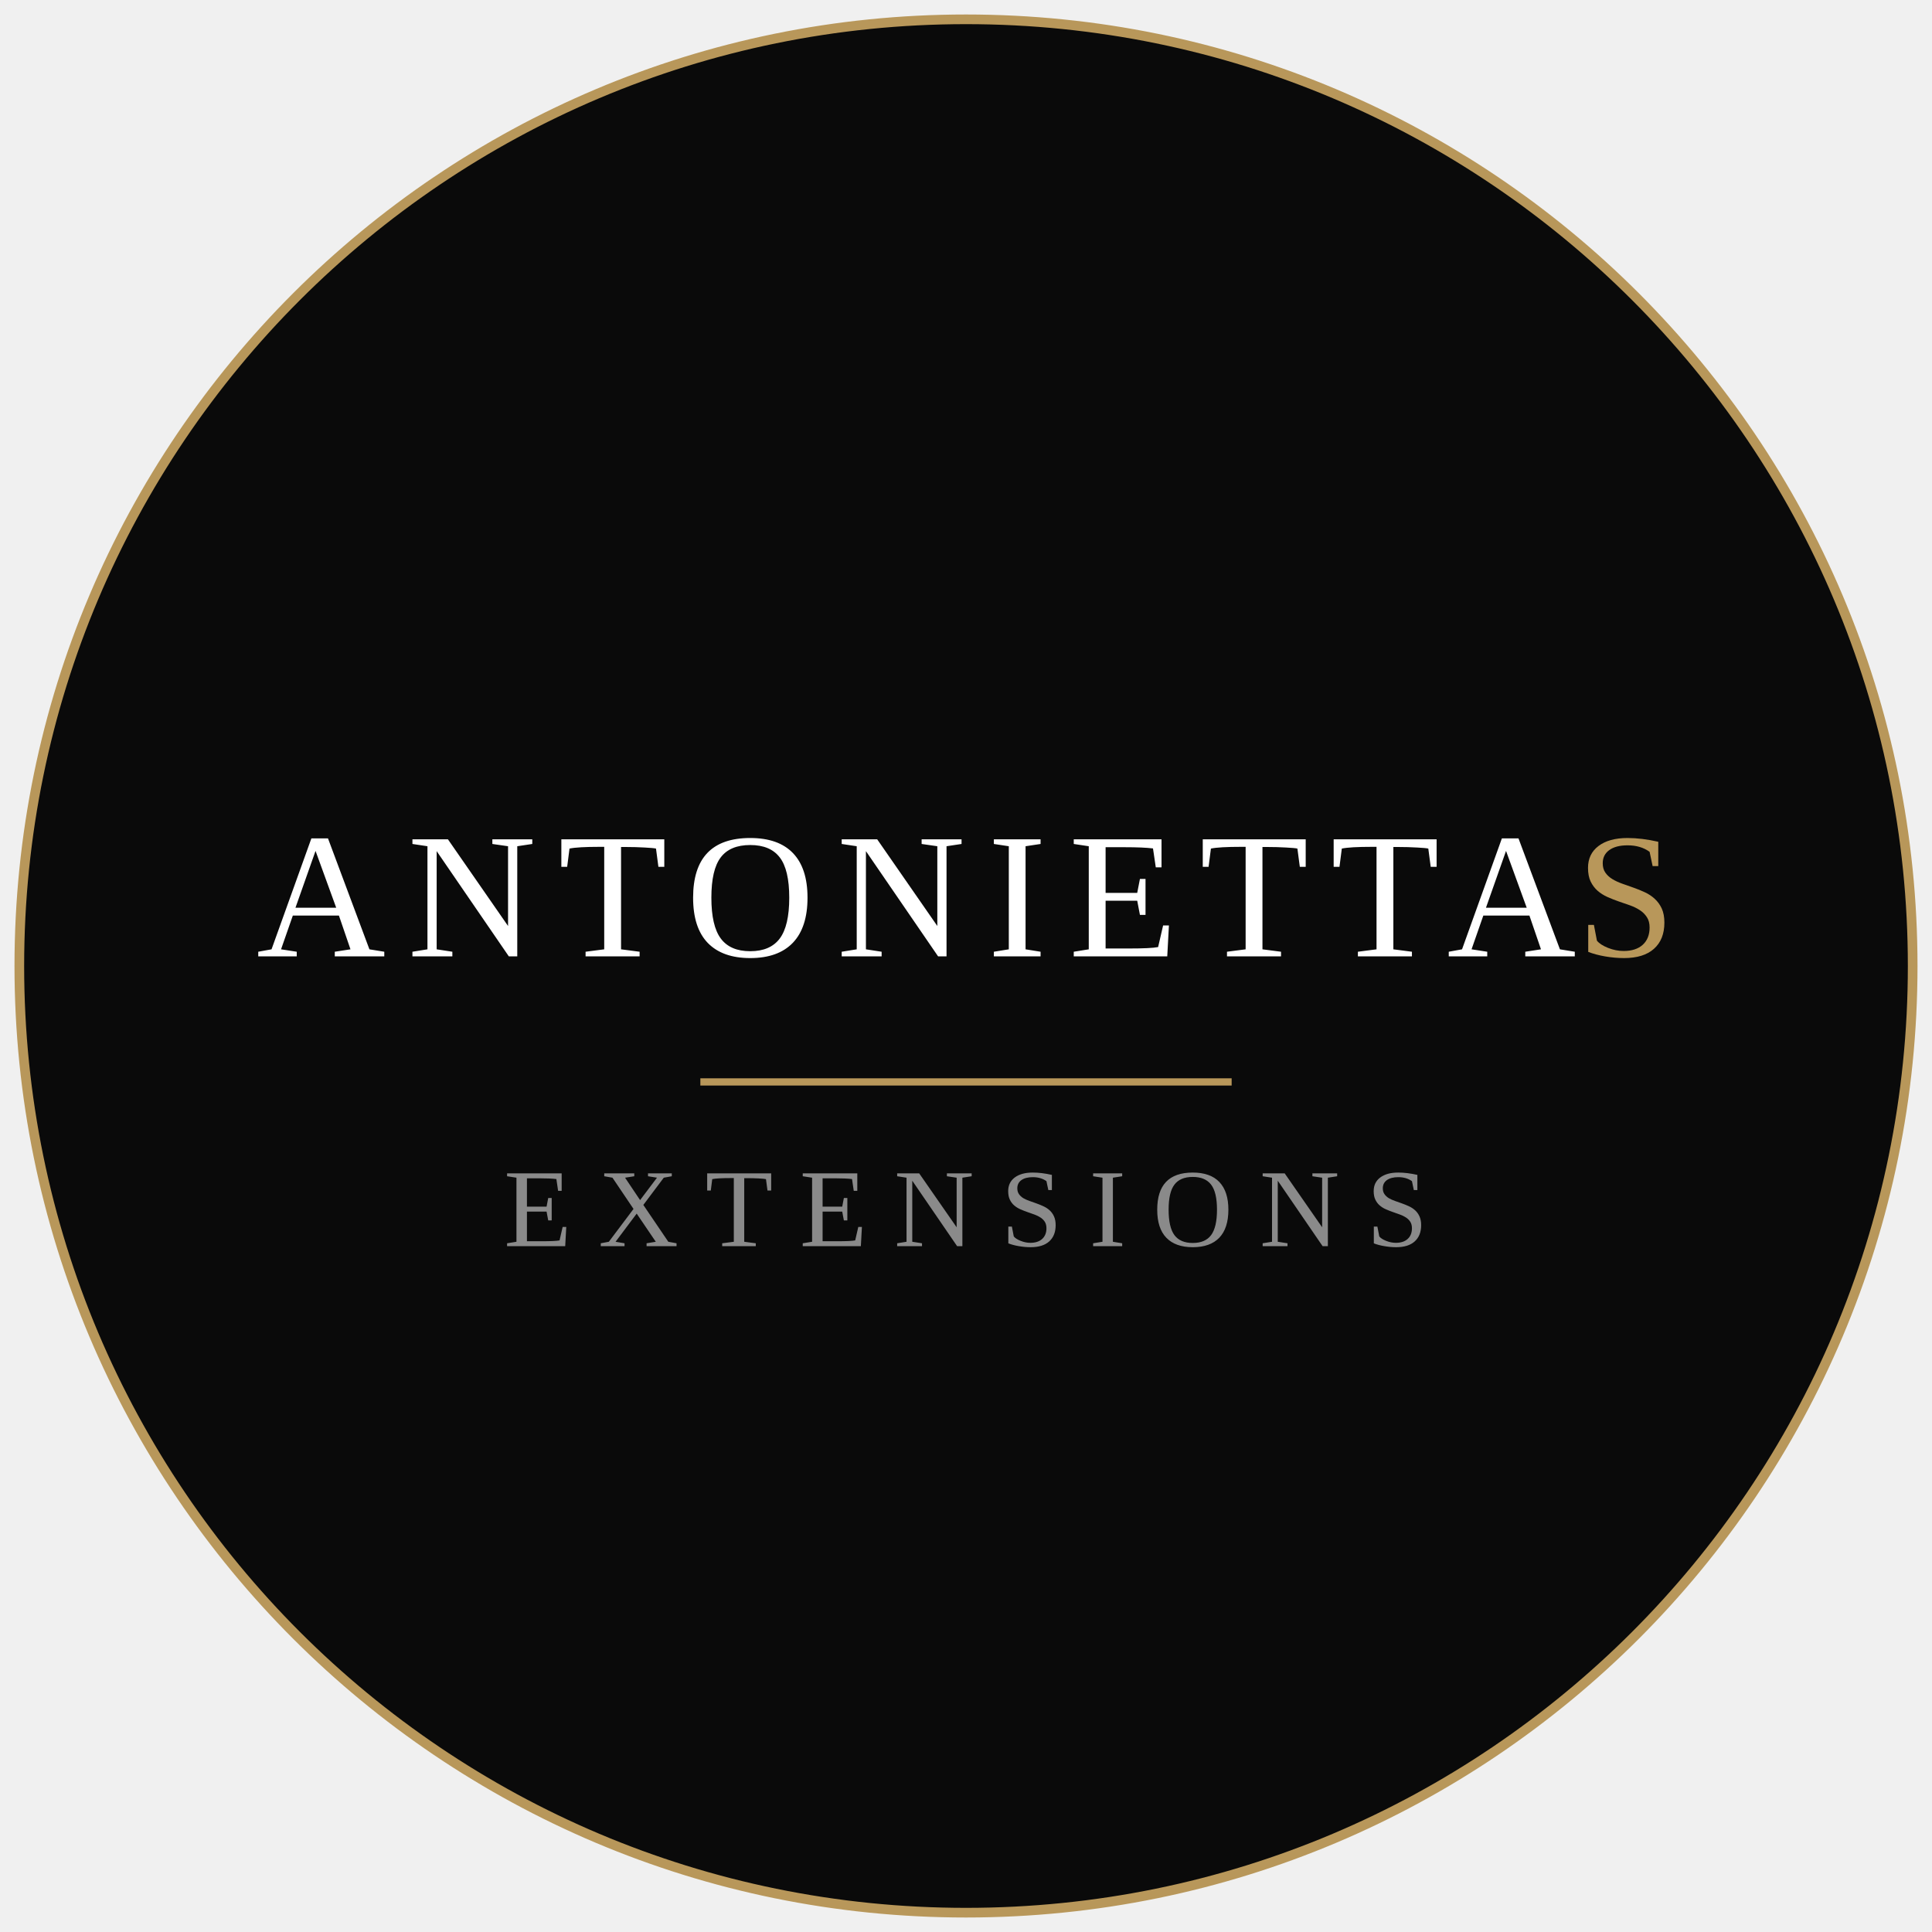
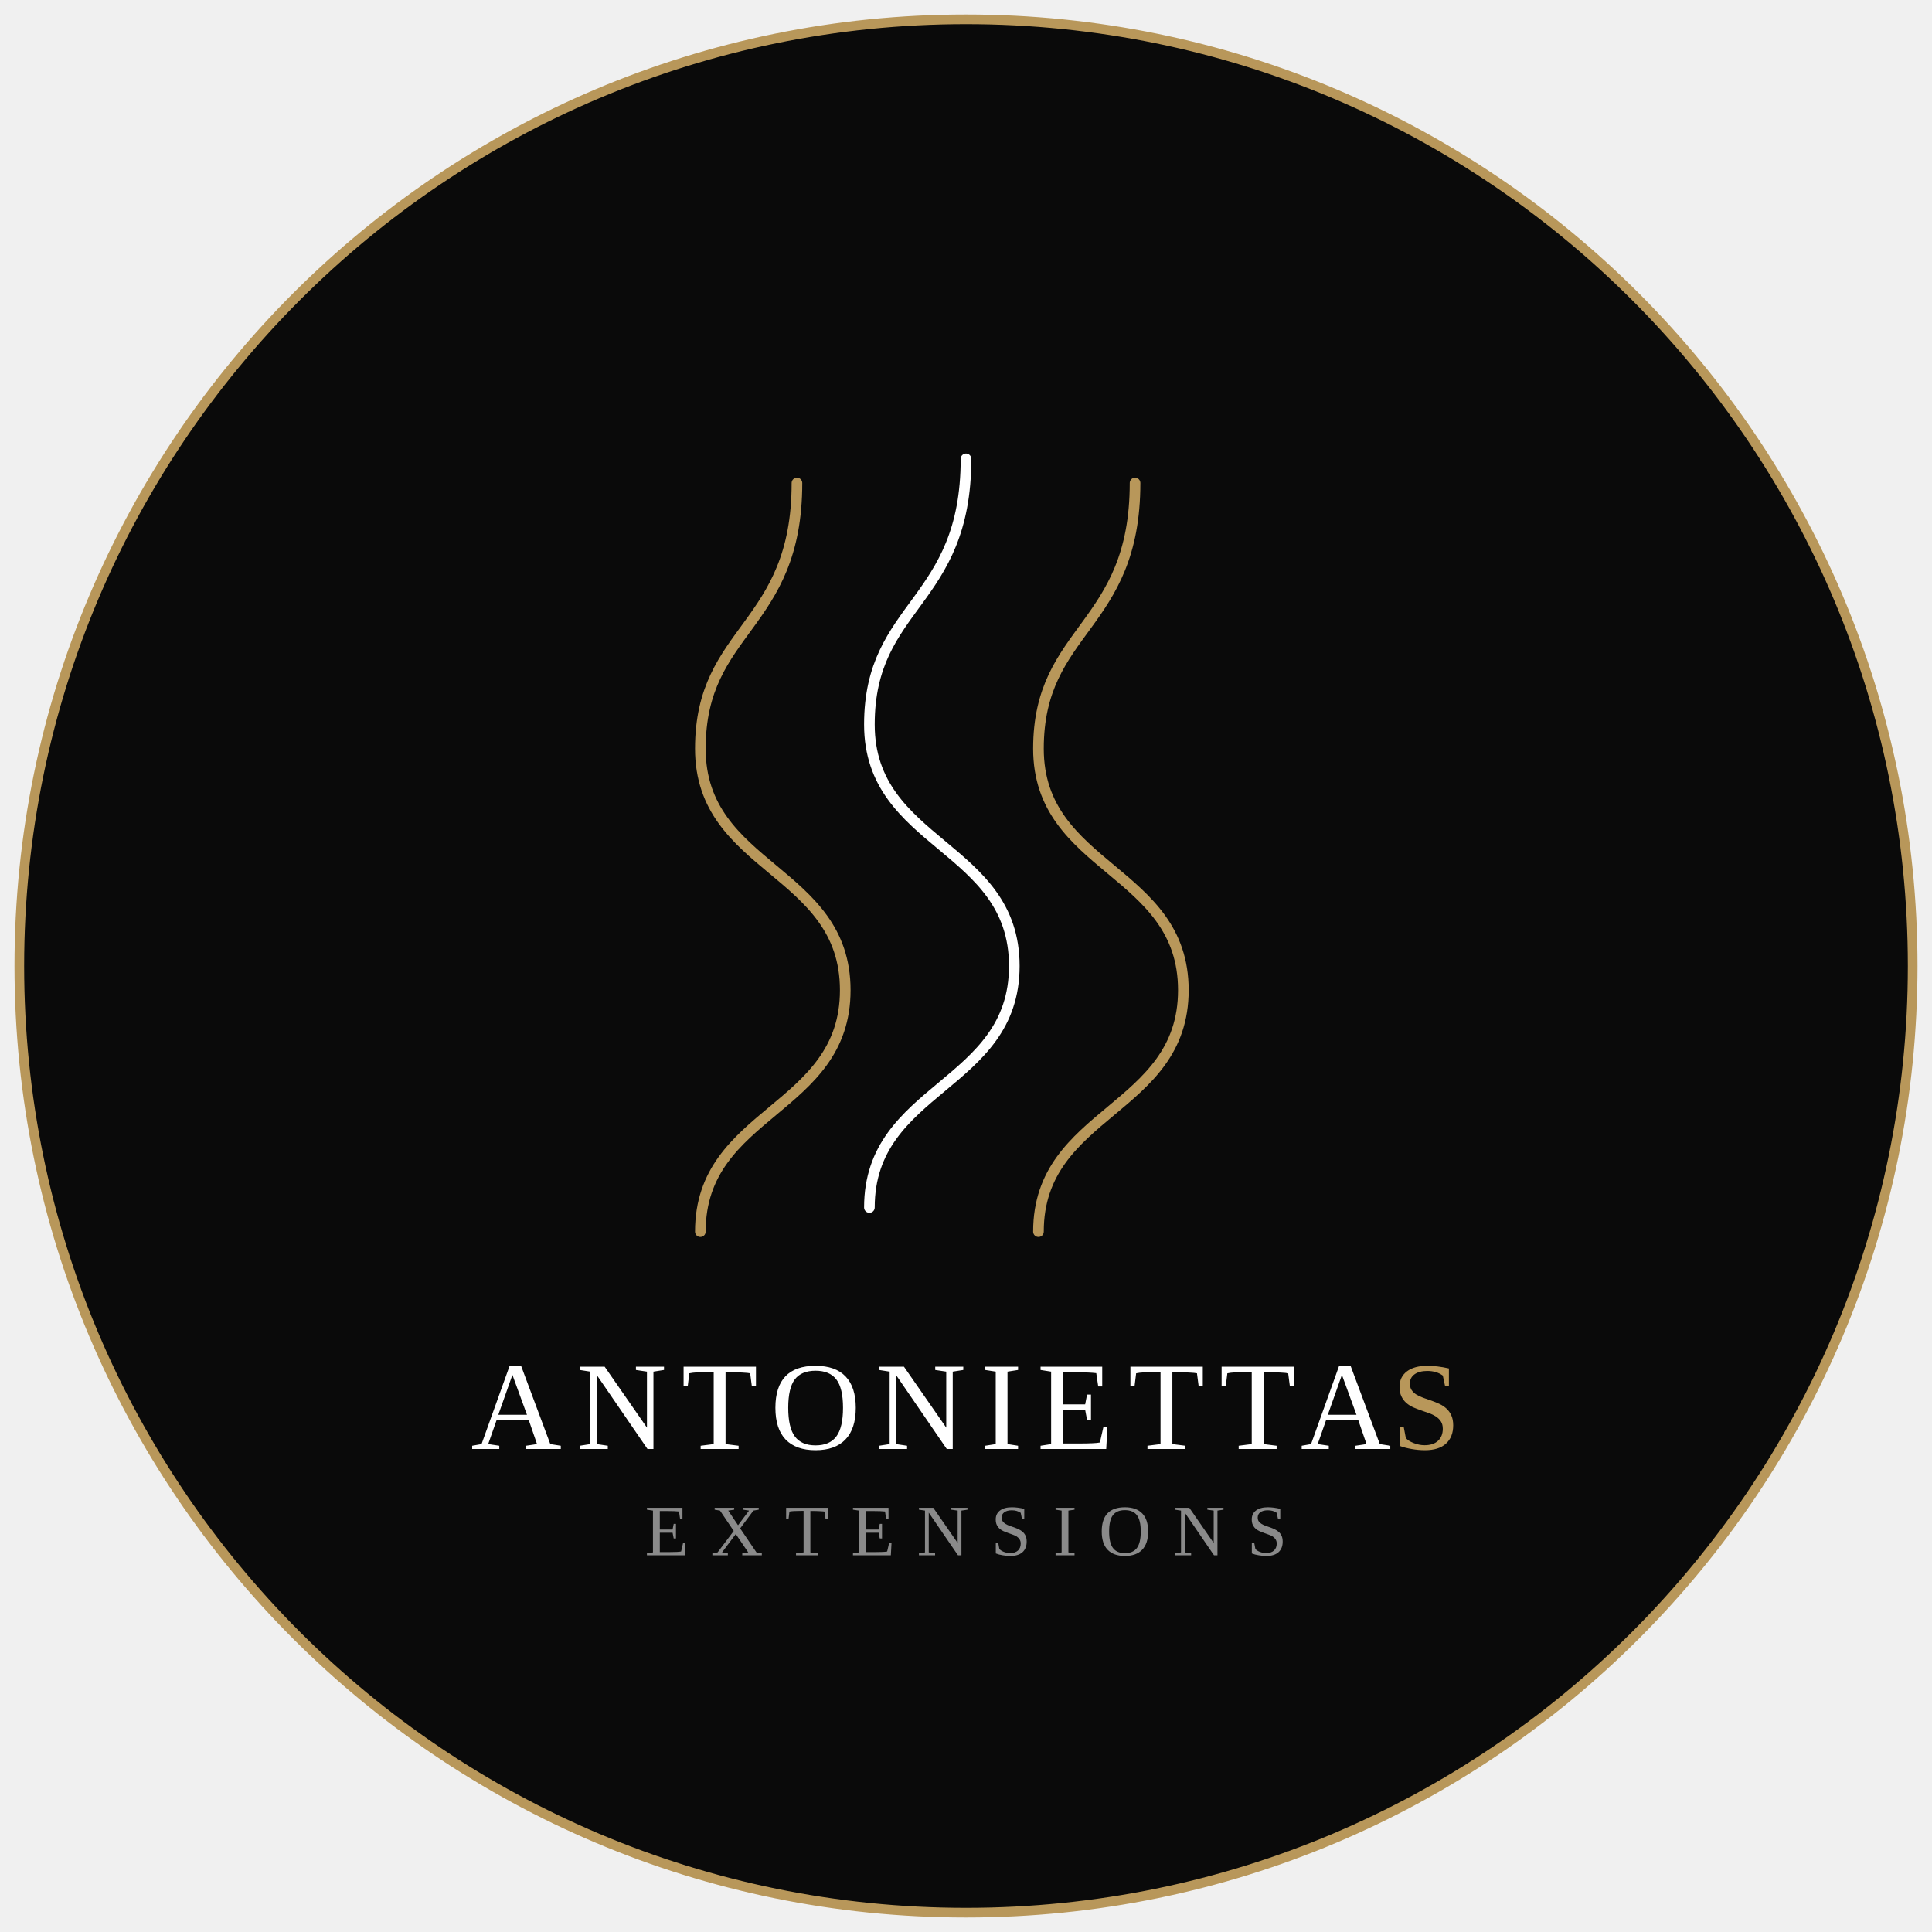
<svg xmlns="http://www.w3.org/2000/svg" width="400" height="400" viewBox="0 0 400 400">
  <circle cx="200" cy="200" r="196" fill="#0a0a0a" stroke="#b8975a" stroke-width="2" />
-   <text x="200" y="198" text-anchor="middle" font-family="Georgia, 'Times New Roman', serif" font-size="37" letter-spacing="4.5" fill="#ffffff">ANTONIETTA<tspan fill="#b8975a">S</tspan>
+   <path d="M 165 100            C 165 130, 145 130, 145 155            C 145 180, 175 180, 175 205            C 175 230, 145 230, 145 255" fill="none" stroke="#b8975a" stroke-width="2.2" stroke-linecap="round" />
+   <path d="M 200 95            C 200 125, 180 125, 180 150            C 180 175, 210 175, 210 200            C 210 225, 180 225, 180 250" fill="none" stroke="#ffffff" stroke-width="2.2" stroke-linecap="round" />
+   <path d="M 235 100            C 235 130, 215 130, 215 155            C 215 180, 245 180, 245 205            C 245 230, 215 230, 215 255" fill="none" stroke="#b8975a" stroke-width="2.2" stroke-linecap="round" />
+   <text x="200" y="300" text-anchor="middle" font-family="Georgia, 'Times New Roman', serif" font-size="26" letter-spacing="3" fill="#ffffff">ANTONIETTA<tspan fill="#b8975a">S</tspan>
  </text>
-   <line x1="145" y1="224" x2="255" y2="224" stroke="#b8975a" stroke-width="1.5" />
-   <text x="200" y="258" text-anchor="middle" font-family="Georgia, 'Times New Roman', serif" font-size="23" letter-spacing="5.5" fill="#8a8a8a">EXTENSIONS</text>
+   <text x="200" y="322" text-anchor="middle" font-family="Georgia, 'Times New Roman', serif" font-size="15" letter-spacing="4.5" fill="#8a8a8a">EXTENSIONS</text>
</svg>
